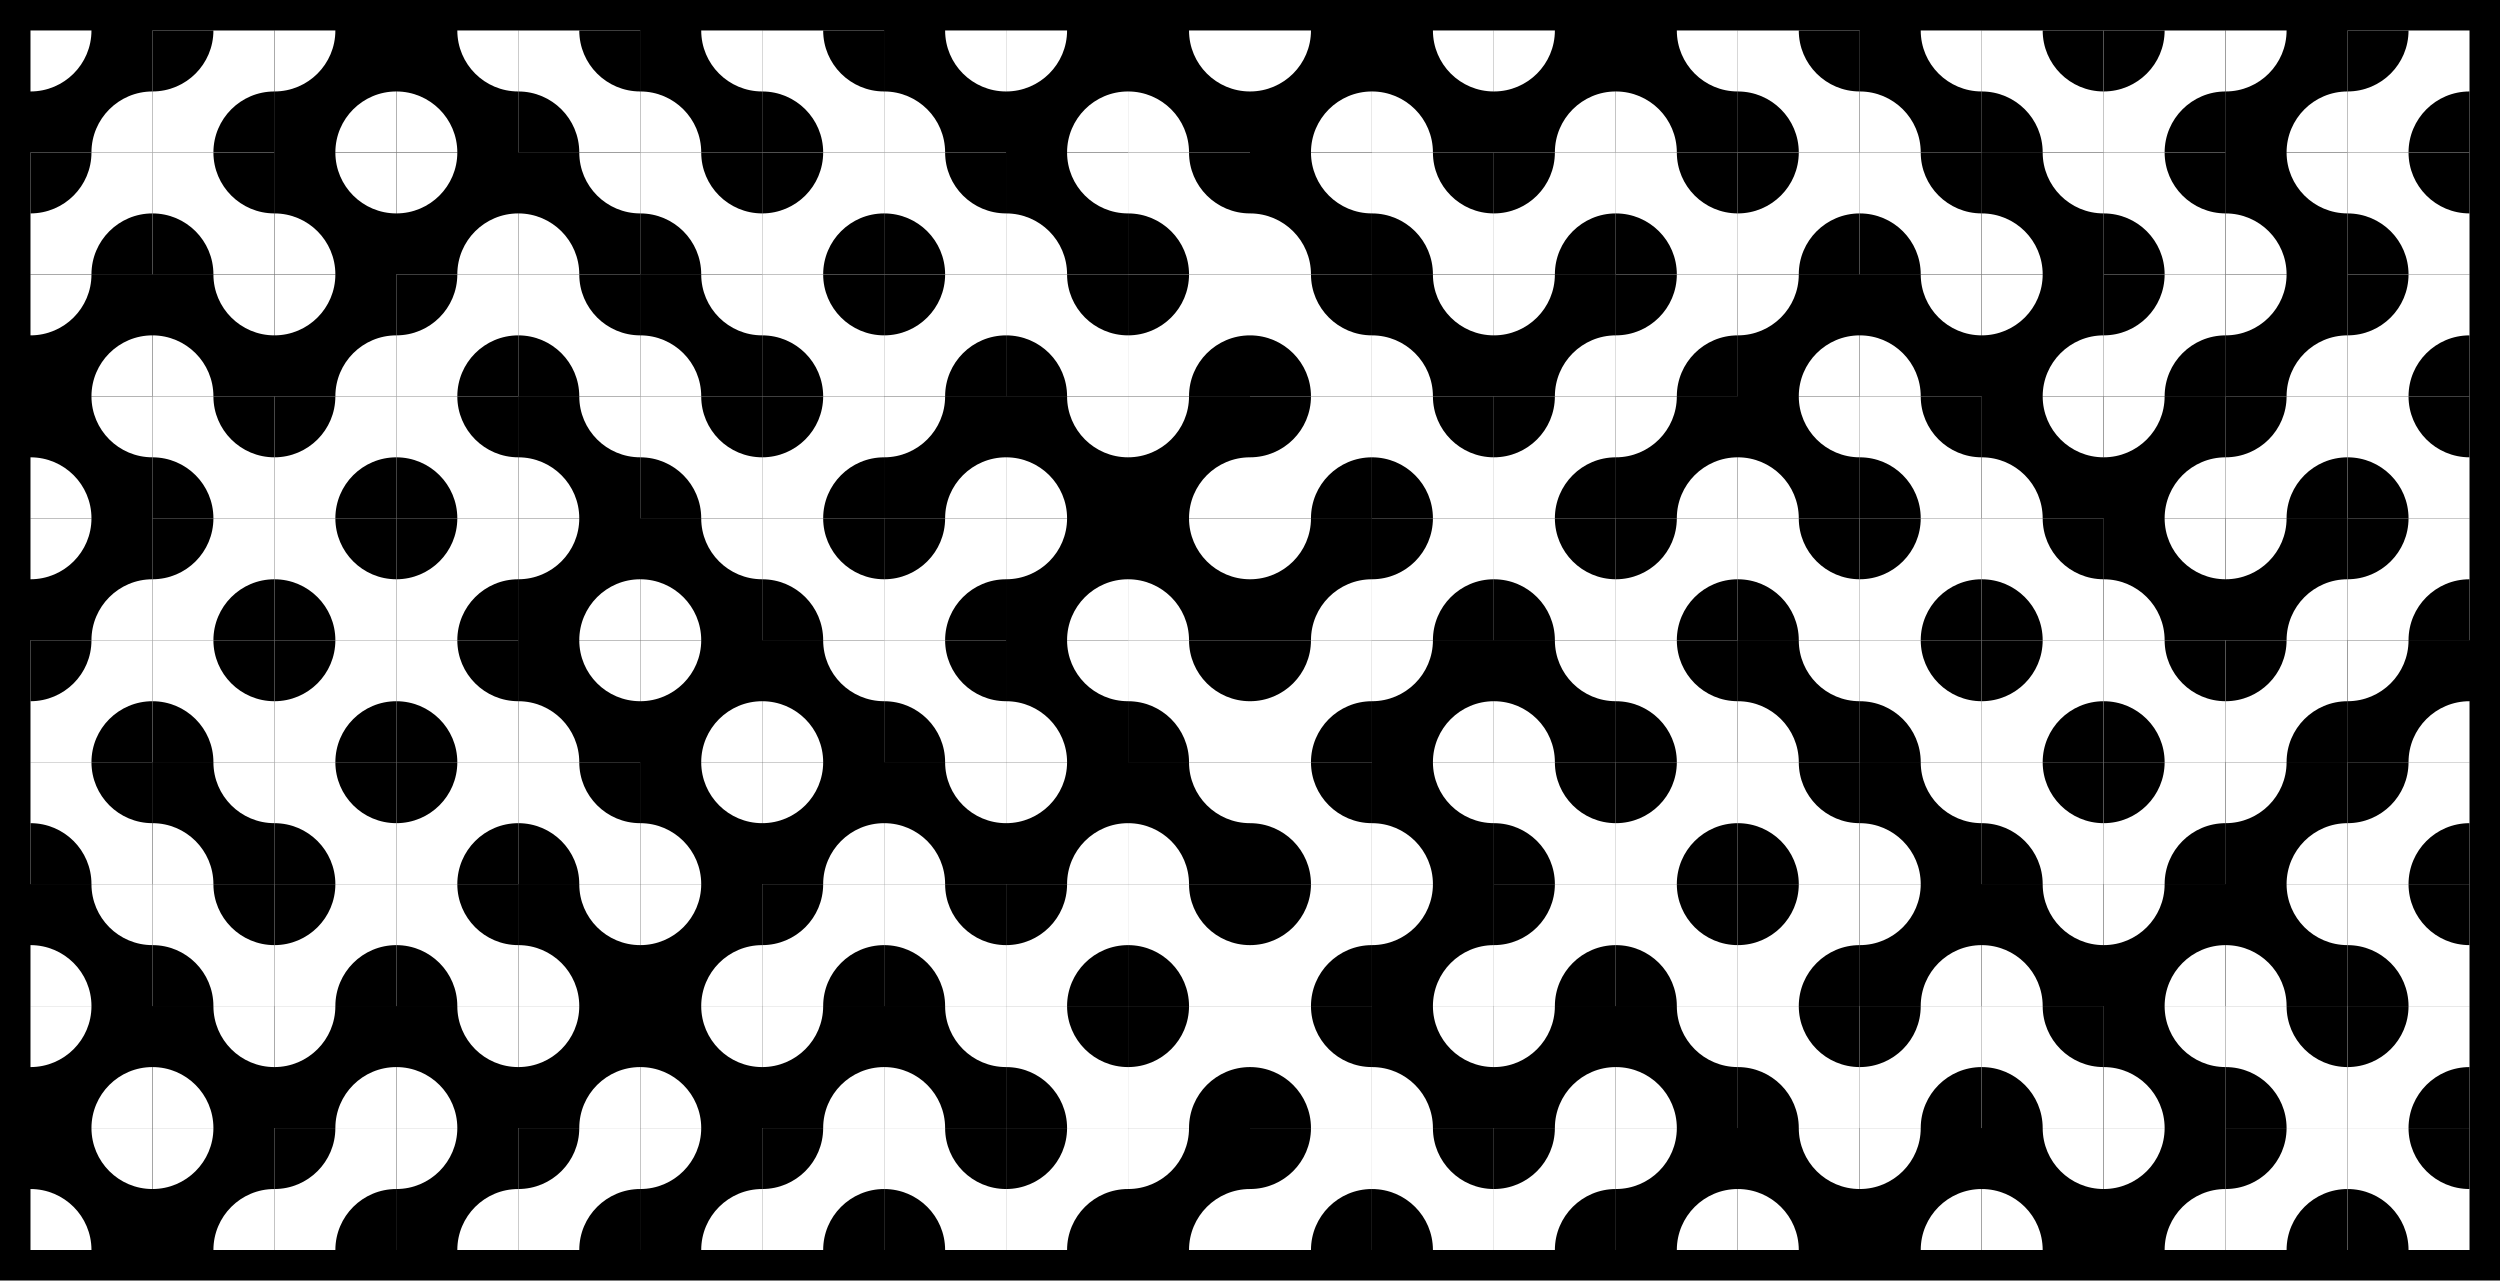
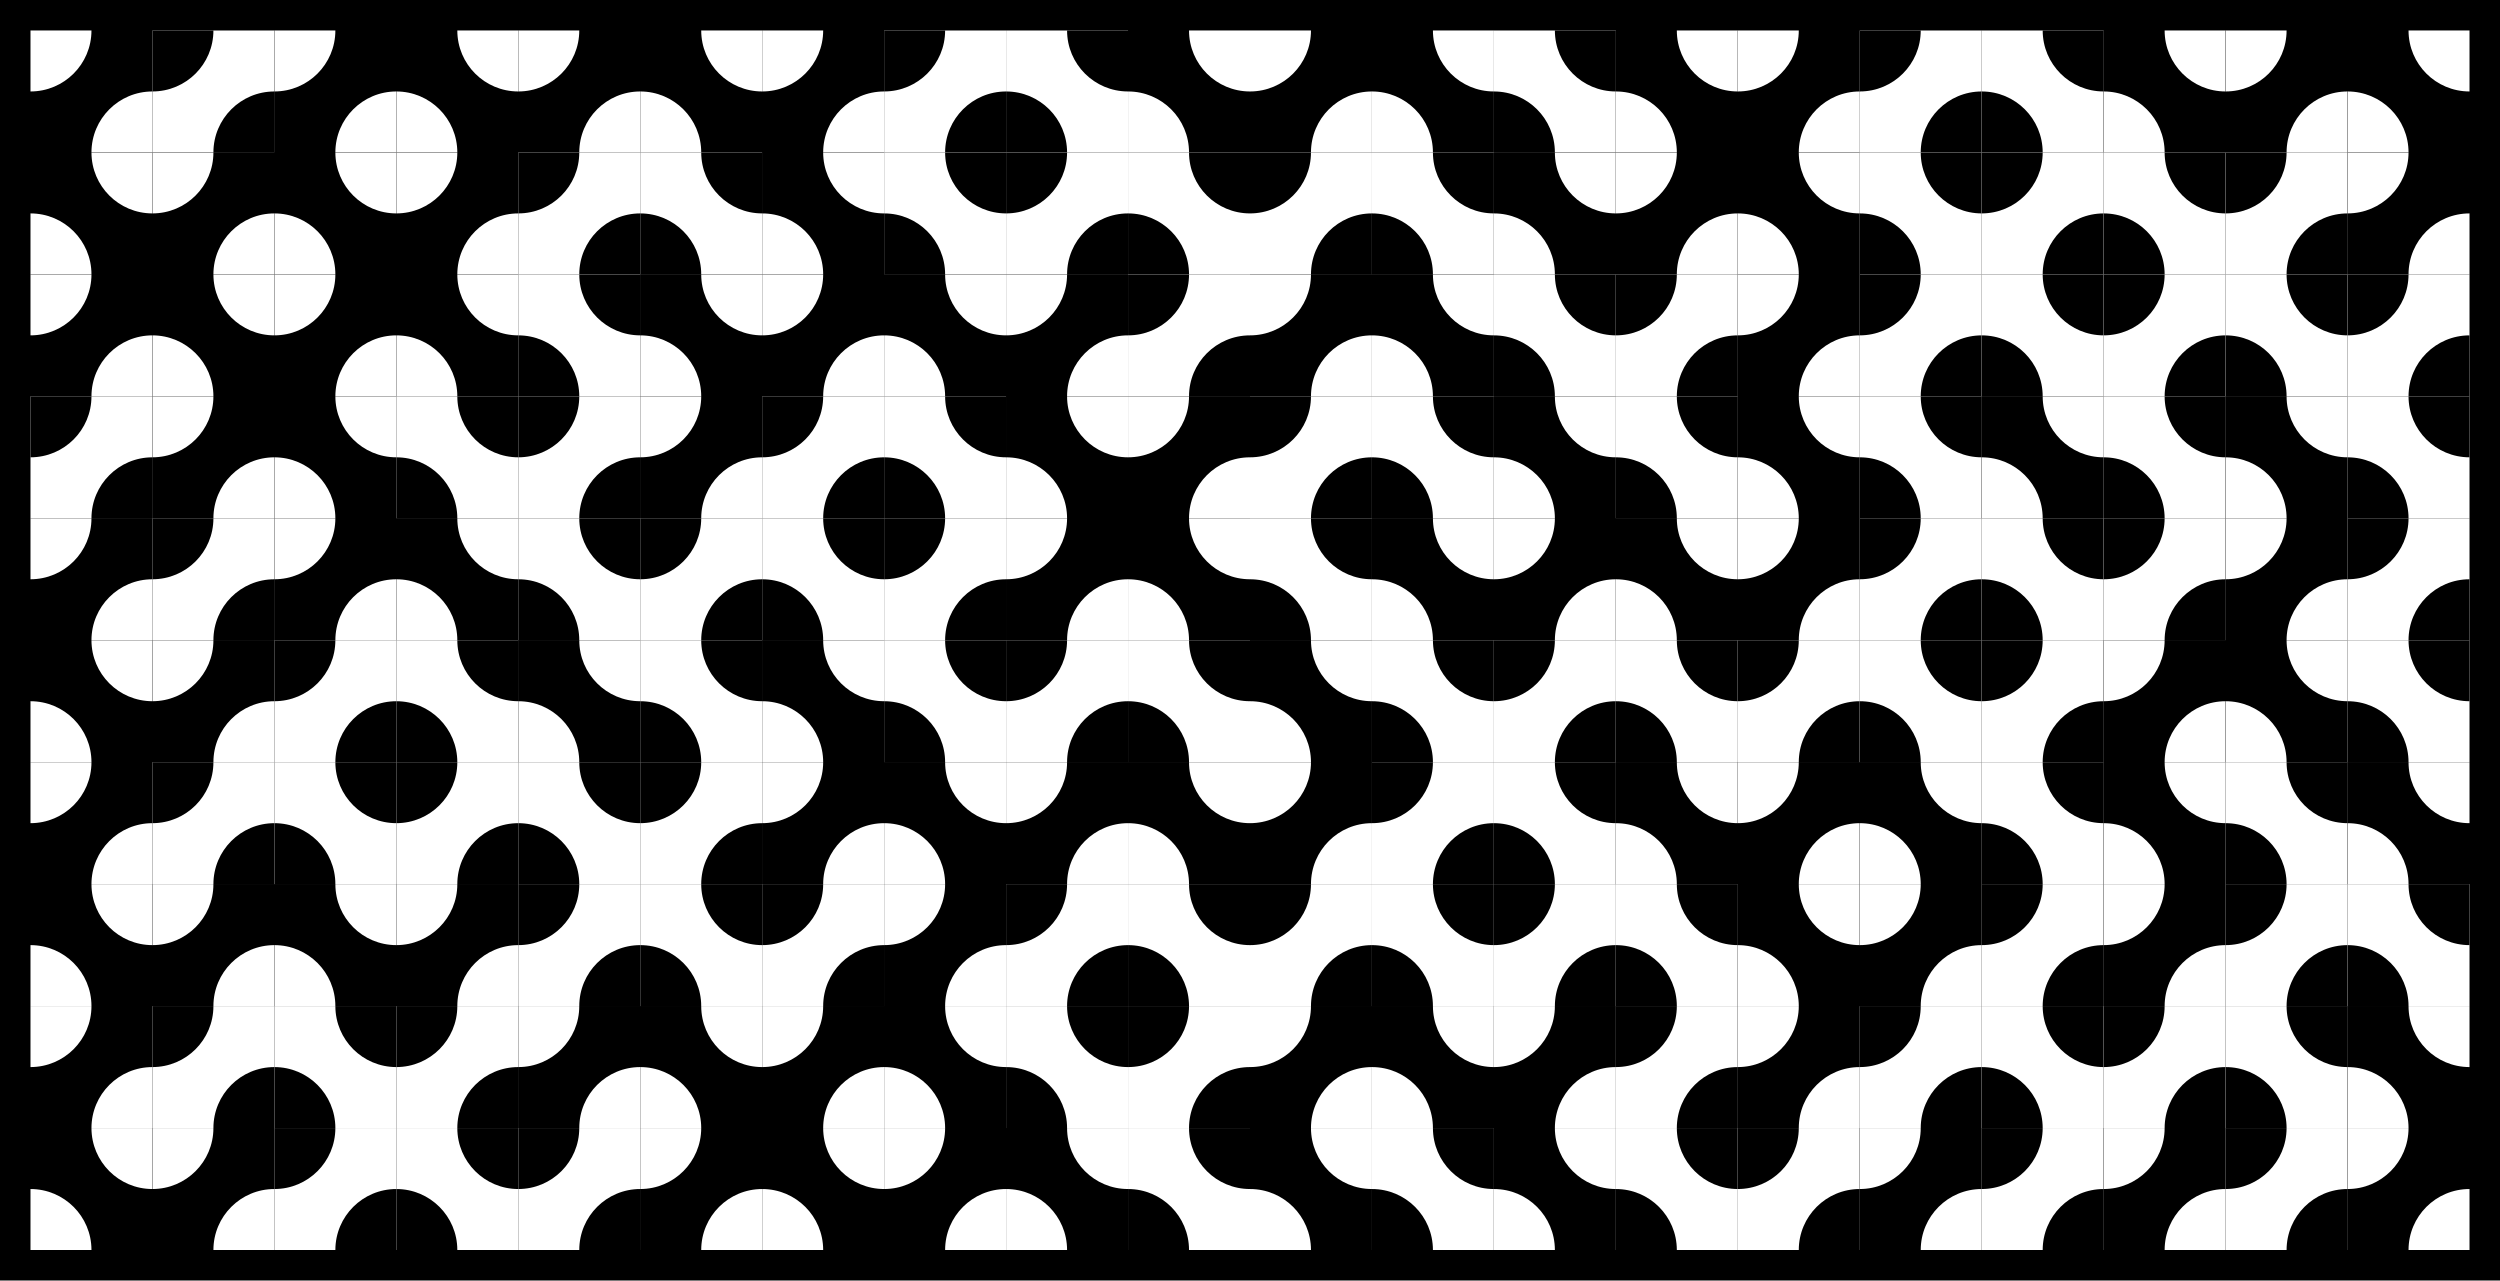
<svg xmlns="http://www.w3.org/2000/svg" viewBox="0 0 4100 2100" width="4100" height="2100">
'<style>
        rect.tileBack1 { stroke: none; fill: blacl; }
        rect.tileBack2 { stroke: none; fill: white; }
        rect.background { stroke: none; fill: white; }
        path.guide { stroke: lightgray; stroke-width: 1; }
        circle.guide { stroke: lightgray; fill: darkgray; stroke-width: 1; }
        path.arc1 { stroke: black; stroke-width: 50; fill: none; stroke-linecap: butt; }
        path.arc1round { stroke: black; stroke-width: 50; fill: none; stroke-linecap: round; }
        path.arc2 { stroke: black; stroke-width: 50; fill: none; stroke-linecap: butt; }
        path.arc3 { stroke: green; stroke-width: 50; fill: none; stroke-linecap: butt; }
        path.arc4 { stroke: blue; stroke-width: 50; fill: none; stroke-linecap: butt; }
        path.pie1 { stroke: none; stroke-width: 1; fill: white; stroke-linecap: butt; }
        path.pie2 { stroke: none; stroke-width: 1; fill: black; stroke-linecap: butt; }
        polygon.hex1 { stroke: white; fill: lightblue; stroke-width: 20; }
        polygon.hex1b { stroke: white; fill: darkblue; stroke-width: 20; }
        polygon.hex2 { stroke: white; fill: lightpink; stroke-width: 1; }
        polygon.hex2b { stroke: white; fill: red; stroke-width: 1; }
</style>
  <defs>
    <g id="base1">
      <rect width="200" height="200" class="tileBack1" />
    </g>
    <g id="base2">
      <rect width="200" height="200" class="tileBack2" />
    </g>
    <g id="center1">
      <use href="#base1" />
      <circle cx="100" cy="100" r="25" class="guide" />
    </g>
    <g id="hex1">
      <polygon class="hex1" transform="translate(0,0) scale(0.5,0.5) rotate(0,100,100)" points="300,150 225,280 75,280 0,150 75,20 225,20" />
    </g>
    <g id="hex1b">
      <polygon class="hex1b" transform="translate(0,0) scale(0.5,0.5) rotate(0,100,100)" points="300,150 225,280 75,280 0,150 75,20 225,20" />
    </g>
    <g id="hex2">
      <polygon class="hex2" transform="translate(0,0) scale(0.5,0.5) rotate(0,100,100)" points="300,150 225,280 75,280 0,150 75,20 225,20" />
    </g>
    <g id="hex2b">
      <polygon class="hex2b" transform="translate(0,0) scale(0.5,0.5) rotate(0,100,100)" points="300,150 225,280 75,280 0,150 75,20 225,20" />
    </g>
    <g id="tile1">
      <use href="#base1" />
      <path d="M200,100 A 100,100 0,0,0 100,200" class="arc1" />
    </g>
    <g id="slice1A">
      <use href="#base1" />
      <path d="M200,100 A 100,100 0,0,0 100,200 L 200,200 Z" class="pie1" />
      <path d="M0,100 A 100,100 0,0,0 100,0 L 0,0 Z" class="pie1" />
    </g>
    <g id="slice2A">
      <use href="#base2" />
      <path d="M200,100 A 100,100 0,0,0 100,200 L 200,200 Z" class="pie2" />
      <path d="M0,100 A 100,100 0,0,0 100,0 L 0,0 Z" class="pie2" />
    </g>
    <g id="slice1B">
      <use href="#slice2A" transform="rotate(90,100,100)" />
    </g>
    <g id="slice2B">
      <use href="#slice1A" transform="rotate(90,100,100)" />
    </g>
    <g id="tile2">
      <use href="#base1" />
      <path d="M200,100 A 100,100 0,0,0 100,200" class="arc2" />
      <path d="M0,100 A 100,100 0,0,0 100,0" class="arc2" />
    </g>
    <g id="tile3">
      <use href="#base1" />
      <path d="M100,0 A 100,100 0,0,0 200,100" class="arc3" />
      <path d="M100,200 A 100,100 0,0,0 0,100" class="arc3" />
    </g>
    <g id="tile4">
      <use href="#base1" />
      <path d="M200,100 A 100,100 0,0,0 100,200" class="arc4" />
      <path d="M0,100 A 100,100 0,0,0 100,0" class="arc4" />
      <path d="M100,0 A 100,100 0,0,0 200,100" class="arc4" />
      <path d="M100,200 A 100,100 0,0,0 0,100" class="arc4" />
    </g>
    <g id="tile5">
      <use href="#base1" />
      <path d="M0,100 200,100" class="arc1" />
    </g>
    <g id="tile6">
      <use href="#base1" />
      <path d="M100,0 100,200" class="arc1" />
    </g>
  </defs>
  <rect id="background" fill="black" width="4100" height="2100" />
  <g id="board" transform="translate(50,50) scale(1,1)">
    <use id="C0R0" href="#slice1A" transform="translate(0.00,0.00) rotate(0,100,100)">
		</use>
-     <use id="C0R1" href="#slice2A" transform="translate(0.00,200.00) rotate(0,100,100)">
+     <use id="C0R1" href="#slice2B" transform="translate(0.00,200.00) rotate(0,100,100)">
		</use>
    <use id="C0R2" href="#slice1A" transform="translate(0.00,400.00) rotate(0,100,100)">
		</use>
-     <use id="C0R3" href="#slice2B" transform="translate(0.00,600.00) rotate(0,100,100)">
+     <use id="C0R3" href="#slice2A" transform="translate(0.00,600.00) rotate(0,100,100)">
		</use>
    <use id="C0R4" href="#slice1A" transform="translate(0.00,800.00) rotate(0,100,100)">
		</use>
-     <use id="C0R5" href="#slice2A" transform="translate(0.00,1000.00) rotate(0,100,100)">
- 		</use>
-     <use id="C0R6" href="#slice1B" transform="translate(0.00,1200.00) rotate(0,100,100)">
+     <use id="C0R5" href="#slice2B" transform="translate(0.00,1000.00) rotate(0,100,100)">
+ 		</use>
+     <use id="C0R6" href="#slice1A" transform="translate(0.00,1200.00) rotate(0,100,100)">
		</use>
    <use id="C0R7" href="#slice2B" transform="translate(0.00,1400.00) rotate(0,100,100)">
		</use>
    <use id="C0R8" href="#slice1A" transform="translate(0.00,1600.00) rotate(0,100,100)">
		</use>
    <use id="C0R9" href="#slice2B" transform="translate(0.00,1800.00) rotate(0,100,100)">
		</use>
    <use id="C1R0" href="#slice2A" transform="translate(200.00,0.00) rotate(0,100,100)">
		</use>
-     <use id="C1R1" href="#slice1B" transform="translate(200.00,200.00) rotate(0,100,100)">
+     <use id="C1R1" href="#slice1A" transform="translate(200.00,200.00) rotate(0,100,100)">
		</use>
    <use id="C1R2" href="#slice2B" transform="translate(200.00,400.00) rotate(0,100,100)">
		</use>
-     <use id="C1R3" href="#slice1B" transform="translate(200.00,600.00) rotate(0,100,100)">
+     <use id="C1R3" href="#slice1A" transform="translate(200.00,600.00) rotate(0,100,100)">
		</use>
    <use id="C1R4" href="#slice2A" transform="translate(200.00,800.00) rotate(0,100,100)">
		</use>
-     <use id="C1R5" href="#slice1B" transform="translate(200.00,1000.00) rotate(0,100,100)">
- 		</use>
-     <use id="C1R6" href="#slice2B" transform="translate(200.00,1200.00) rotate(0,100,100)">
- 		</use>
-     <use id="C1R7" href="#slice1B" transform="translate(200.00,1400.00) rotate(0,100,100)">
- 		</use>
-     <use id="C1R8" href="#slice2B" transform="translate(200.00,1600.00) rotate(0,100,100)">
+     <use id="C1R5" href="#slice1A" transform="translate(200.00,1000.00) rotate(0,100,100)">
+ 		</use>
+     <use id="C1R6" href="#slice2A" transform="translate(200.00,1200.00) rotate(0,100,100)">
+ 		</use>
+     <use id="C1R7" href="#slice1A" transform="translate(200.00,1400.00) rotate(0,100,100)">
+ 		</use>
+     <use id="C1R8" href="#slice2A" transform="translate(200.00,1600.00) rotate(0,100,100)">
		</use>
    <use id="C1R9" href="#slice1A" transform="translate(200.00,1800.00) rotate(0,100,100)">
		</use>
    <use id="C2R0" href="#slice1A" transform="translate(400.00,0.00) rotate(0,100,100)">
		</use>
    <use id="C2R1" href="#slice2B" transform="translate(400.00,200.00) rotate(0,100,100)">
		</use>
    <use id="C2R2" href="#slice1A" transform="translate(400.00,400.00) rotate(0,100,100)">
		</use>
-     <use id="C2R3" href="#slice2A" transform="translate(400.00,600.00) rotate(0,100,100)">
- 		</use>
-     <use id="C2R4" href="#slice1B" transform="translate(400.00,800.00) rotate(0,100,100)">
+     <use id="C2R3" href="#slice2B" transform="translate(400.00,600.00) rotate(0,100,100)">
+ 		</use>
+     <use id="C2R4" href="#slice1A" transform="translate(400.00,800.00) rotate(0,100,100)">
		</use>
    <use id="C2R5" href="#slice2A" transform="translate(400.00,1000.00) rotate(0,100,100)">
		</use>
    <use id="C2R6" href="#slice1B" transform="translate(400.00,1200.00) rotate(0,100,100)">
		</use>
-     <use id="C2R7" href="#slice2A" transform="translate(400.00,1400.00) rotate(0,100,100)">
- 		</use>
-     <use id="C2R8" href="#slice1A" transform="translate(400.00,1600.00) rotate(0,100,100)">
+     <use id="C2R7" href="#slice2B" transform="translate(400.00,1400.00) rotate(0,100,100)">
+ 		</use>
+     <use id="C2R8" href="#slice1B" transform="translate(400.00,1600.00) rotate(0,100,100)">
		</use>
    <use id="C2R9" href="#slice2A" transform="translate(400.00,1800.00) rotate(0,100,100)">
		</use>
    <use id="C3R0" href="#slice2B" transform="translate(600.00,0.00) rotate(0,100,100)">
		</use>
    <use id="C3R1" href="#slice1A" transform="translate(600.00,200.00) rotate(0,100,100)">
		</use>
-     <use id="C3R2" href="#slice2A" transform="translate(600.00,400.00) rotate(0,100,100)">
+     <use id="C3R2" href="#slice2B" transform="translate(600.00,400.00) rotate(0,100,100)">
		</use>
    <use id="C3R3" href="#slice1B" transform="translate(600.00,600.00) rotate(0,100,100)">
		</use>
-     <use id="C3R4" href="#slice2A" transform="translate(600.00,800.00) rotate(0,100,100)">
+     <use id="C3R4" href="#slice2B" transform="translate(600.00,800.00) rotate(0,100,100)">
		</use>
    <use id="C3R5" href="#slice1B" transform="translate(600.00,1000.00) rotate(0,100,100)">
		</use>
    <use id="C3R6" href="#slice2A" transform="translate(600.00,1200.00) rotate(0,100,100)">
		</use>
-     <use id="C3R7" href="#slice1B" transform="translate(600.00,1400.00) rotate(0,100,100)">
- 		</use>
-     <use id="C3R8" href="#slice2B" transform="translate(600.00,1600.00) rotate(0,100,100)">
- 		</use>
-     <use id="C3R9" href="#slice1A" transform="translate(600.00,1800.00) rotate(0,100,100)">
- 		</use>
-     <use id="C4R0" href="#slice1B" transform="translate(800.00,0.00) rotate(0,100,100)">
- 		</use>
-     <use id="C4R1" href="#slice2B" transform="translate(800.00,200.00) rotate(0,100,100)">
+     <use id="C3R7" href="#slice1A" transform="translate(600.00,1400.00) rotate(0,100,100)">
+ 		</use>
+     <use id="C3R8" href="#slice2A" transform="translate(600.00,1600.00) rotate(0,100,100)">
+ 		</use>
+     <use id="C3R9" href="#slice1B" transform="translate(600.00,1800.00) rotate(0,100,100)">
+ 		</use>
+     <use id="C4R0" href="#slice1A" transform="translate(800.00,0.00) rotate(0,100,100)">
+ 		</use>
+     <use id="C4R1" href="#slice2A" transform="translate(800.00,200.00) rotate(0,100,100)">
		</use>
    <use id="C4R2" href="#slice1B" transform="translate(800.00,400.00) rotate(0,100,100)">
		</use>
-     <use id="C4R3" href="#slice2B" transform="translate(800.00,600.00) rotate(0,100,100)">
- 		</use>
-     <use id="C4R4" href="#slice1A" transform="translate(800.00,800.00) rotate(0,100,100)">
+     <use id="C4R3" href="#slice2A" transform="translate(800.00,600.00) rotate(0,100,100)">
+ 		</use>
+     <use id="C4R4" href="#slice1B" transform="translate(800.00,800.00) rotate(0,100,100)">
		</use>
    <use id="C4R5" href="#slice2B" transform="translate(800.00,1000.00) rotate(0,100,100)">
		</use>
    <use id="C4R6" href="#slice1B" transform="translate(800.00,1200.00) rotate(0,100,100)">
		</use>
-     <use id="C4R7" href="#slice2B" transform="translate(800.00,1400.00) rotate(0,100,100)">
+     <use id="C4R7" href="#slice2A" transform="translate(800.00,1400.00) rotate(0,100,100)">
		</use>
    <use id="C4R8" href="#slice1A" transform="translate(800.00,1600.00) rotate(0,100,100)">
		</use>
    <use id="C4R9" href="#slice2A" transform="translate(800.00,1800.00) rotate(0,100,100)">
		</use>
    <use id="C5R0" href="#slice2B" transform="translate(1000.00,0.00) rotate(0,100,100)">
		</use>
    <use id="C5R1" href="#slice1B" transform="translate(1000.00,200.00) rotate(0,100,100)">
		</use>
    <use id="C5R2" href="#slice2B" transform="translate(1000.00,400.00) rotate(0,100,100)">
		</use>
-     <use id="C5R3" href="#slice1B" transform="translate(1000.00,600.00) rotate(0,100,100)">
- 		</use>
-     <use id="C5R4" href="#slice2B" transform="translate(1000.00,800.00) rotate(0,100,100)">
- 		</use>
-     <use id="C5R5" href="#slice1A" transform="translate(1000.00,1000.00) rotate(0,100,100)">
- 		</use>
-     <use id="C5R6" href="#slice2B" transform="translate(1000.00,1200.00) rotate(0,100,100)">
- 		</use>
-     <use id="C5R7" href="#slice1A" transform="translate(1000.00,1400.00) rotate(0,100,100)">
+     <use id="C5R3" href="#slice1A" transform="translate(1000.00,600.00) rotate(0,100,100)">
+ 		</use>
+     <use id="C5R4" href="#slice2A" transform="translate(1000.00,800.00) rotate(0,100,100)">
+ 		</use>
+     <use id="C5R5" href="#slice1B" transform="translate(1000.00,1000.00) rotate(0,100,100)">
+ 		</use>
+     <use id="C5R6" href="#slice2A" transform="translate(1000.00,1200.00) rotate(0,100,100)">
+ 		</use>
+     <use id="C5R7" href="#slice1B" transform="translate(1000.00,1400.00) rotate(0,100,100)">
		</use>
    <use id="C5R8" href="#slice2B" transform="translate(1000.00,1600.00) rotate(0,100,100)">
		</use>
    <use id="C5R9" href="#slice1A" transform="translate(1000.00,1800.00) rotate(0,100,100)">
		</use>
-     <use id="C6R0" href="#slice1B" transform="translate(1200.00,0.00) rotate(0,100,100)">
- 		</use>
-     <use id="C6R1" href="#slice2A" transform="translate(1200.00,200.00) rotate(0,100,100)">
- 		</use>
-     <use id="C6R2" href="#slice1B" transform="translate(1200.00,400.00) rotate(0,100,100)">
+     <use id="C6R0" href="#slice1A" transform="translate(1200.00,0.00) rotate(0,100,100)">
+ 		</use>
+     <use id="C6R1" href="#slice2B" transform="translate(1200.00,200.00) rotate(0,100,100)">
+ 		</use>
+     <use id="C6R2" href="#slice1A" transform="translate(1200.00,400.00) rotate(0,100,100)">
		</use>
    <use id="C6R3" href="#slice2A" transform="translate(1200.00,600.00) rotate(0,100,100)">
		</use>
    <use id="C6R4" href="#slice1B" transform="translate(1200.00,800.00) rotate(0,100,100)">
		</use>
    <use id="C6R5" href="#slice2B" transform="translate(1200.00,1000.00) rotate(0,100,100)">
		</use>
    <use id="C6R6" href="#slice1A" transform="translate(1200.00,1200.00) rotate(0,100,100)">
		</use>
    <use id="C6R7" href="#slice2A" transform="translate(1200.00,1400.00) rotate(0,100,100)">
		</use>
    <use id="C6R8" href="#slice1A" transform="translate(1200.00,1600.00) rotate(0,100,100)">
		</use>
-     <use id="C6R9" href="#slice2A" transform="translate(1200.00,1800.00) rotate(0,100,100)">
- 		</use>
-     <use id="C7R0" href="#slice2B" transform="translate(1400.00,0.00) rotate(0,100,100)">
+     <use id="C6R9" href="#slice2B" transform="translate(1200.00,1800.00) rotate(0,100,100)">
+ 		</use>
+     <use id="C7R0" href="#slice2A" transform="translate(1400.00,0.00) rotate(0,100,100)">
		</use>
    <use id="C7R1" href="#slice1B" transform="translate(1400.00,200.00) rotate(0,100,100)">
		</use>
-     <use id="C7R2" href="#slice2A" transform="translate(1400.00,400.00) rotate(0,100,100)">
- 		</use>
-     <use id="C7R3" href="#slice1A" transform="translate(1400.00,600.00) rotate(0,100,100)">
+     <use id="C7R2" href="#slice2B" transform="translate(1400.00,400.00) rotate(0,100,100)">
+ 		</use>
+     <use id="C7R3" href="#slice1B" transform="translate(1400.00,600.00) rotate(0,100,100)">
		</use>
    <use id="C7R4" href="#slice2A" transform="translate(1400.00,800.00) rotate(0,100,100)">
		</use>
    <use id="C7R5" href="#slice1B" transform="translate(1400.00,1000.00) rotate(0,100,100)">
		</use>
    <use id="C7R6" href="#slice2B" transform="translate(1400.00,1200.00) rotate(0,100,100)">
		</use>
-     <use id="C7R7" href="#slice1B" transform="translate(1400.00,1400.00) rotate(0,100,100)">
+     <use id="C7R7" href="#slice1A" transform="translate(1400.00,1400.00) rotate(0,100,100)">
		</use>
    <use id="C7R8" href="#slice2B" transform="translate(1400.00,1600.00) rotate(0,100,100)">
		</use>
-     <use id="C7R9" href="#slice1B" transform="translate(1400.00,1800.00) rotate(0,100,100)">
- 		</use>
-     <use id="C8R0" href="#slice1A" transform="translate(1600.00,0.00) rotate(0,100,100)">
- 		</use>
-     <use id="C8R1" href="#slice2B" transform="translate(1600.00,200.00) rotate(0,100,100)">
- 		</use>
-     <use id="C8R2" href="#slice1B" transform="translate(1600.00,400.00) rotate(0,100,100)">
+     <use id="C7R9" href="#slice1A" transform="translate(1400.00,1800.00) rotate(0,100,100)">
+ 		</use>
+     <use id="C8R0" href="#slice1B" transform="translate(1600.00,0.00) rotate(0,100,100)">
+ 		</use>
+     <use id="C8R1" href="#slice2A" transform="translate(1600.00,200.00) rotate(0,100,100)">
+ 		</use>
+     <use id="C8R2" href="#slice1A" transform="translate(1600.00,400.00) rotate(0,100,100)">
		</use>
    <use id="C8R3" href="#slice2B" transform="translate(1600.00,600.00) rotate(0,100,100)">
		</use>
    <use id="C8R4" href="#slice1A" transform="translate(1600.00,800.00) rotate(0,100,100)">
		</use>
-     <use id="C8R5" href="#slice2B" transform="translate(1600.00,1000.00) rotate(0,100,100)">
+     <use id="C8R5" href="#slice2A" transform="translate(1600.00,1000.00) rotate(0,100,100)">
		</use>
    <use id="C8R6" href="#slice1A" transform="translate(1600.00,1200.00) rotate(0,100,100)">
		</use>
    <use id="C8R7" href="#slice2A" transform="translate(1600.00,1400.00) rotate(0,100,100)">
		</use>
    <use id="C8R8" href="#slice1B" transform="translate(1600.00,1600.00) rotate(0,100,100)">
		</use>
-     <use id="C8R9" href="#slice2A" transform="translate(1600.00,1800.00) rotate(0,100,100)">
+     <use id="C8R9" href="#slice2B" transform="translate(1600.00,1800.00) rotate(0,100,100)">
		</use>
    <use id="C9R0" href="#slice2B" transform="translate(1800.00,0.00) rotate(0,100,100)">
		</use>
    <use id="C9R1" href="#slice1B" transform="translate(1800.00,200.00) rotate(0,100,100)">
		</use>
    <use id="C9R2" href="#slice2A" transform="translate(1800.00,400.00) rotate(0,100,100)">
		</use>
    <use id="C9R3" href="#slice1A" transform="translate(1800.00,600.00) rotate(0,100,100)">
		</use>
    <use id="C9R4" href="#slice2B" transform="translate(1800.00,800.00) rotate(0,100,100)">
		</use>
    <use id="C9R5" href="#slice1B" transform="translate(1800.00,1000.00) rotate(0,100,100)">
		</use>
    <use id="C9R6" href="#slice2B" transform="translate(1800.00,1200.00) rotate(0,100,100)">
		</use>
    <use id="C9R7" href="#slice1B" transform="translate(1800.00,1400.00) rotate(0,100,100)">
		</use>
    <use id="C9R8" href="#slice2A" transform="translate(1800.00,1600.00) rotate(0,100,100)">
		</use>
-     <use id="C9R9" href="#slice1A" transform="translate(1800.00,1800.00) rotate(0,100,100)">
+     <use id="C9R9" href="#slice1B" transform="translate(1800.00,1800.00) rotate(0,100,100)">
		</use>
    <use id="C10R0" href="#slice1A" transform="translate(2000.00,0.00) rotate(0,100,100)">
		</use>
-     <use id="C10R1" href="#slice2B" transform="translate(2000.00,200.00) rotate(0,100,100)">
- 		</use>
-     <use id="C10R2" href="#slice1B" transform="translate(2000.00,400.00) rotate(0,100,100)">
+     <use id="C10R1" href="#slice2A" transform="translate(2000.00,200.00) rotate(0,100,100)">
+ 		</use>
+     <use id="C10R2" href="#slice1A" transform="translate(2000.00,400.00) rotate(0,100,100)">
		</use>
    <use id="C10R3" href="#slice2A" transform="translate(2000.00,600.00) rotate(0,100,100)">
		</use>
-     <use id="C10R4" href="#slice1A" transform="translate(2000.00,800.00) rotate(0,100,100)">
- 		</use>
-     <use id="C10R5" href="#slice2A" transform="translate(2000.00,1000.00) rotate(0,100,100)">
- 		</use>
-     <use id="C10R6" href="#slice1B" transform="translate(2000.00,1200.00) rotate(0,100,100)">
+     <use id="C10R4" href="#slice1B" transform="translate(2000.00,800.00) rotate(0,100,100)">
+ 		</use>
+     <use id="C10R5" href="#slice2B" transform="translate(2000.00,1000.00) rotate(0,100,100)">
+ 		</use>
+     <use id="C10R6" href="#slice1A" transform="translate(2000.00,1200.00) rotate(0,100,100)">
		</use>
    <use id="C10R7" href="#slice2A" transform="translate(2000.00,1400.00) rotate(0,100,100)">
		</use>
-     <use id="C10R8" href="#slice1B" transform="translate(2000.00,1600.00) rotate(0,100,100)">
- 		</use>
-     <use id="C10R9" href="#slice2A" transform="translate(2000.00,1800.00) rotate(0,100,100)">
+     <use id="C10R8" href="#slice1A" transform="translate(2000.00,1600.00) rotate(0,100,100)">
+ 		</use>
+     <use id="C10R9" href="#slice2B" transform="translate(2000.00,1800.00) rotate(0,100,100)">
		</use>
    <use id="C11R0" href="#slice2B" transform="translate(2200.00,0.00) rotate(0,100,100)">
		</use>
    <use id="C11R1" href="#slice1B" transform="translate(2200.00,200.00) rotate(0,100,100)">
		</use>
    <use id="C11R2" href="#slice2B" transform="translate(2200.00,400.00) rotate(0,100,100)">
		</use>
    <use id="C11R3" href="#slice1B" transform="translate(2200.00,600.00) rotate(0,100,100)">
		</use>
-     <use id="C11R4" href="#slice2A" transform="translate(2200.00,800.00) rotate(0,100,100)">
- 		</use>
-     <use id="C11R5" href="#slice1A" transform="translate(2200.00,1000.00) rotate(0,100,100)">
- 		</use>
-     <use id="C11R6" href="#slice2B" transform="translate(2200.00,1200.00) rotate(0,100,100)">
- 		</use>
-     <use id="C11R7" href="#slice1A" transform="translate(2200.00,1400.00) rotate(0,100,100)">
+     <use id="C11R4" href="#slice2B" transform="translate(2200.00,800.00) rotate(0,100,100)">
+ 		</use>
+     <use id="C11R5" href="#slice1B" transform="translate(2200.00,1000.00) rotate(0,100,100)">
+ 		</use>
+     <use id="C11R6" href="#slice2A" transform="translate(2200.00,1200.00) rotate(0,100,100)">
+ 		</use>
+     <use id="C11R7" href="#slice1B" transform="translate(2200.00,1400.00) rotate(0,100,100)">
		</use>
    <use id="C11R8" href="#slice2B" transform="translate(2200.00,1600.00) rotate(0,100,100)">
		</use>
    <use id="C11R9" href="#slice1B" transform="translate(2200.00,1800.00) rotate(0,100,100)">
		</use>
-     <use id="C12R0" href="#slice1A" transform="translate(2400.00,0.00) rotate(0,100,100)">
- 		</use>
-     <use id="C12R1" href="#slice2A" transform="translate(2400.00,200.00) rotate(0,100,100)">
- 		</use>
-     <use id="C12R2" href="#slice1A" transform="translate(2400.00,400.00) rotate(0,100,100)">
- 		</use>
-     <use id="C12R3" href="#slice2A" transform="translate(2400.00,600.00) rotate(0,100,100)">
- 		</use>
-     <use id="C12R4" href="#slice1B" transform="translate(2400.00,800.00) rotate(0,100,100)">
- 		</use>
-     <use id="C12R5" href="#slice2B" transform="translate(2400.00,1000.00) rotate(0,100,100)">
+     <use id="C12R0" href="#slice1B" transform="translate(2400.00,0.00) rotate(0,100,100)">
+ 		</use>
+     <use id="C12R1" href="#slice2B" transform="translate(2400.00,200.00) rotate(0,100,100)">
+ 		</use>
+     <use id="C12R2" href="#slice1B" transform="translate(2400.00,400.00) rotate(0,100,100)">
+ 		</use>
+     <use id="C12R3" href="#slice2B" transform="translate(2400.00,600.00) rotate(0,100,100)">
+ 		</use>
+     <use id="C12R4" href="#slice1A" transform="translate(2400.00,800.00) rotate(0,100,100)">
+ 		</use>
+     <use id="C12R5" href="#slice2A" transform="translate(2400.00,1000.00) rotate(0,100,100)">
		</use>
    <use id="C12R6" href="#slice1B" transform="translate(2400.00,1200.00) rotate(0,100,100)">
		</use>
    <use id="C12R7" href="#slice2A" transform="translate(2400.00,1400.00) rotate(0,100,100)">
		</use>
    <use id="C12R8" href="#slice1A" transform="translate(2400.00,1600.00) rotate(0,100,100)">
		</use>
-     <use id="C12R9" href="#slice2A" transform="translate(2400.00,1800.00) rotate(0,100,100)">
+     <use id="C12R9" href="#slice2B" transform="translate(2400.00,1800.00) rotate(0,100,100)">
		</use>
    <use id="C13R0" href="#slice2B" transform="translate(2600.00,0.00) rotate(0,100,100)">
		</use>
-     <use id="C13R1" href="#slice1B" transform="translate(2600.00,200.00) rotate(0,100,100)">
+     <use id="C13R1" href="#slice1A" transform="translate(2600.00,200.00) rotate(0,100,100)">
		</use>
    <use id="C13R2" href="#slice2A" transform="translate(2600.00,400.00) rotate(0,100,100)">
		</use>
-     <use id="C13R3" href="#slice1A" transform="translate(2600.00,600.00) rotate(0,100,100)">
- 		</use>
-     <use id="C13R4" href="#slice2A" transform="translate(2600.00,800.00) rotate(0,100,100)">
+     <use id="C13R3" href="#slice1B" transform="translate(2600.00,600.00) rotate(0,100,100)">
+ 		</use>
+     <use id="C13R4" href="#slice2B" transform="translate(2600.00,800.00) rotate(0,100,100)">
		</use>
    <use id="C13R5" href="#slice1B" transform="translate(2600.00,1000.00) rotate(0,100,100)">
		</use>
-     <use id="C13R6" href="#slice2A" transform="translate(2600.00,1200.00) rotate(0,100,100)">
+     <use id="C13R6" href="#slice2B" transform="translate(2600.00,1200.00) rotate(0,100,100)">
		</use>
    <use id="C13R7" href="#slice1B" transform="translate(2600.00,1400.00) rotate(0,100,100)">
		</use>
-     <use id="C13R8" href="#slice2B" transform="translate(2600.00,1600.00) rotate(0,100,100)">
- 		</use>
-     <use id="C13R9" href="#slice1A" transform="translate(2600.00,1800.00) rotate(0,100,100)">
- 		</use>
-     <use id="C14R0" href="#slice1B" transform="translate(2800.00,0.00) rotate(0,100,100)">
- 		</use>
-     <use id="C14R1" href="#slice2A" transform="translate(2800.00,200.00) rotate(0,100,100)">
+     <use id="C13R8" href="#slice2A" transform="translate(2600.00,1600.00) rotate(0,100,100)">
+ 		</use>
+     <use id="C13R9" href="#slice1B" transform="translate(2600.00,1800.00) rotate(0,100,100)">
+ 		</use>
+     <use id="C14R0" href="#slice1A" transform="translate(2800.00,0.00) rotate(0,100,100)">
+ 		</use>
+     <use id="C14R1" href="#slice2B" transform="translate(2800.00,200.00) rotate(0,100,100)">
		</use>
    <use id="C14R2" href="#slice1A" transform="translate(2800.00,400.00) rotate(0,100,100)">
		</use>
    <use id="C14R3" href="#slice2B" transform="translate(2800.00,600.00) rotate(0,100,100)">
		</use>
-     <use id="C14R4" href="#slice1B" transform="translate(2800.00,800.00) rotate(0,100,100)">
- 		</use>
-     <use id="C14R5" href="#slice2B" transform="translate(2800.00,1000.00) rotate(0,100,100)">
- 		</use>
-     <use id="C14R6" href="#slice1B" transform="translate(2800.00,1200.00) rotate(0,100,100)">
- 		</use>
-     <use id="C14R7" href="#slice2A" transform="translate(2800.00,1400.00) rotate(0,100,100)">
- 		</use>
-     <use id="C14R8" href="#slice1B" transform="translate(2800.00,1600.00) rotate(0,100,100)">
- 		</use>
-     <use id="C14R9" href="#slice2B" transform="translate(2800.00,1800.00) rotate(0,100,100)">
- 		</use>
-     <use id="C15R0" href="#slice2B" transform="translate(3000.00,0.00) rotate(0,100,100)">
+     <use id="C14R4" href="#slice1A" transform="translate(2800.00,800.00) rotate(0,100,100)">
+ 		</use>
+     <use id="C14R5" href="#slice2A" transform="translate(2800.00,1000.00) rotate(0,100,100)">
+ 		</use>
+     <use id="C14R6" href="#slice1A" transform="translate(2800.00,1200.00) rotate(0,100,100)">
+ 		</use>
+     <use id="C14R7" href="#slice2B" transform="translate(2800.00,1400.00) rotate(0,100,100)">
+ 		</use>
+     <use id="C14R8" href="#slice1A" transform="translate(2800.00,1600.00) rotate(0,100,100)">
+ 		</use>
+     <use id="C14R9" href="#slice2A" transform="translate(2800.00,1800.00) rotate(0,100,100)">
+ 		</use>
+     <use id="C15R0" href="#slice2A" transform="translate(3000.00,0.00) rotate(0,100,100)">
		</use>
    <use id="C15R1" href="#slice1B" transform="translate(3000.00,200.00) rotate(0,100,100)">
		</use>
-     <use id="C15R2" href="#slice2B" transform="translate(3000.00,400.00) rotate(0,100,100)">
+     <use id="C15R2" href="#slice2A" transform="translate(3000.00,400.00) rotate(0,100,100)">
		</use>
    <use id="C15R3" href="#slice1B" transform="translate(3000.00,600.00) rotate(0,100,100)">
		</use>
    <use id="C15R4" href="#slice2A" transform="translate(3000.00,800.00) rotate(0,100,100)">
		</use>
    <use id="C15R5" href="#slice1B" transform="translate(3000.00,1000.00) rotate(0,100,100)">
		</use>
    <use id="C15R6" href="#slice2B" transform="translate(3000.00,1200.00) rotate(0,100,100)">
		</use>
    <use id="C15R7" href="#slice1A" transform="translate(3000.00,1400.00) rotate(0,100,100)">
		</use>
    <use id="C15R8" href="#slice2A" transform="translate(3000.00,1600.00) rotate(0,100,100)">
		</use>
    <use id="C15R9" href="#slice1A" transform="translate(3000.00,1800.00) rotate(0,100,100)">
		</use>
    <use id="C16R0" href="#slice1B" transform="translate(3200.00,0.00) rotate(0,100,100)">
		</use>
-     <use id="C16R1" href="#slice2B" transform="translate(3200.00,200.00) rotate(0,100,100)">
- 		</use>
-     <use id="C16R2" href="#slice1A" transform="translate(3200.00,400.00) rotate(0,100,100)">
+     <use id="C16R1" href="#slice2A" transform="translate(3200.00,200.00) rotate(0,100,100)">
+ 		</use>
+     <use id="C16R2" href="#slice1B" transform="translate(3200.00,400.00) rotate(0,100,100)">
		</use>
    <use id="C16R3" href="#slice2B" transform="translate(3200.00,600.00) rotate(0,100,100)">
		</use>
    <use id="C16R4" href="#slice1B" transform="translate(3200.00,800.00) rotate(0,100,100)">
		</use>
    <use id="C16R5" href="#slice2A" transform="translate(3200.00,1000.00) rotate(0,100,100)">
		</use>
    <use id="C16R6" href="#slice1B" transform="translate(3200.00,1200.00) rotate(0,100,100)">
		</use>
-     <use id="C16R7" href="#slice2B" transform="translate(3200.00,1400.00) rotate(0,100,100)">
+     <use id="C16R7" href="#slice2A" transform="translate(3200.00,1400.00) rotate(0,100,100)">
		</use>
    <use id="C16R8" href="#slice1B" transform="translate(3200.00,1600.00) rotate(0,100,100)">
		</use>
-     <use id="C16R9" href="#slice2B" transform="translate(3200.00,1800.00) rotate(0,100,100)">
- 		</use>
-     <use id="C17R0" href="#slice2A" transform="translate(3400.00,0.00) rotate(0,100,100)">
+     <use id="C16R9" href="#slice2A" transform="translate(3200.00,1800.00) rotate(0,100,100)">
+ 		</use>
+     <use id="C17R0" href="#slice2B" transform="translate(3400.00,0.00) rotate(0,100,100)">
		</use>
    <use id="C17R1" href="#slice1B" transform="translate(3400.00,200.00) rotate(0,100,100)">
		</use>
    <use id="C17R2" href="#slice2A" transform="translate(3400.00,400.00) rotate(0,100,100)">
		</use>
-     <use id="C17R3" href="#slice1A" transform="translate(3400.00,600.00) rotate(0,100,100)">
- 		</use>
-     <use id="C17R4" href="#slice2B" transform="translate(3400.00,800.00) rotate(0,100,100)">
- 		</use>
-     <use id="C17R5" href="#slice1B" transform="translate(3400.00,1000.00) rotate(0,100,100)">
- 		</use>
-     <use id="C17R6" href="#slice2A" transform="translate(3400.00,1200.00) rotate(0,100,100)">
+     <use id="C17R3" href="#slice1B" transform="translate(3400.00,600.00) rotate(0,100,100)">
+ 		</use>
+     <use id="C17R4" href="#slice2A" transform="translate(3400.00,800.00) rotate(0,100,100)">
+ 		</use>
+     <use id="C17R5" href="#slice1A" transform="translate(3400.00,1000.00) rotate(0,100,100)">
+ 		</use>
+     <use id="C17R6" href="#slice2B" transform="translate(3400.00,1200.00) rotate(0,100,100)">
		</use>
    <use id="C17R7" href="#slice1A" transform="translate(3400.00,1400.00) rotate(0,100,100)">
		</use>
-     <use id="C17R8" href="#slice2B" transform="translate(3400.00,1600.00) rotate(0,100,100)">
+     <use id="C17R8" href="#slice2A" transform="translate(3400.00,1600.00) rotate(0,100,100)">
		</use>
    <use id="C17R9" href="#slice1A" transform="translate(3400.00,1800.00) rotate(0,100,100)">
		</use>
    <use id="C18R0" href="#slice1A" transform="translate(3600.00,0.00) rotate(0,100,100)">
		</use>
-     <use id="C18R1" href="#slice2B" transform="translate(3600.00,200.00) rotate(0,100,100)">
- 		</use>
-     <use id="C18R2" href="#slice1A" transform="translate(3600.00,400.00) rotate(0,100,100)">
- 		</use>
-     <use id="C18R3" href="#slice2A" transform="translate(3600.00,600.00) rotate(0,100,100)">
+     <use id="C18R1" href="#slice2A" transform="translate(3600.00,200.00) rotate(0,100,100)">
+ 		</use>
+     <use id="C18R2" href="#slice1B" transform="translate(3600.00,400.00) rotate(0,100,100)">
+ 		</use>
+     <use id="C18R3" href="#slice2B" transform="translate(3600.00,600.00) rotate(0,100,100)">
		</use>
    <use id="C18R4" href="#slice1A" transform="translate(3600.00,800.00) rotate(0,100,100)">
		</use>
-     <use id="C18R5" href="#slice2A" transform="translate(3600.00,1000.00) rotate(0,100,100)">
- 		</use>
-     <use id="C18R6" href="#slice1A" transform="translate(3600.00,1200.00) rotate(0,100,100)">
- 		</use>
-     <use id="C18R7" href="#slice2B" transform="translate(3600.00,1400.00) rotate(0,100,100)">
+     <use id="C18R5" href="#slice2B" transform="translate(3600.00,1000.00) rotate(0,100,100)">
+ 		</use>
+     <use id="C18R6" href="#slice1B" transform="translate(3600.00,1200.00) rotate(0,100,100)">
+ 		</use>
+     <use id="C18R7" href="#slice2A" transform="translate(3600.00,1400.00) rotate(0,100,100)">
		</use>
    <use id="C18R8" href="#slice1B" transform="translate(3600.00,1600.00) rotate(0,100,100)">
		</use>
    <use id="C18R9" href="#slice2A" transform="translate(3600.00,1800.00) rotate(0,100,100)">
		</use>
-     <use id="C19R0" href="#slice2A" transform="translate(3800.00,0.00) rotate(0,100,100)">
- 		</use>
-     <use id="C19R1" href="#slice1B" transform="translate(3800.00,200.00) rotate(0,100,100)">
+     <use id="C19R0" href="#slice2B" transform="translate(3800.00,0.00) rotate(0,100,100)">
+ 		</use>
+     <use id="C19R1" href="#slice1A" transform="translate(3800.00,200.00) rotate(0,100,100)">
		</use>
    <use id="C19R2" href="#slice2A" transform="translate(3800.00,400.00) rotate(0,100,100)">
		</use>
    <use id="C19R3" href="#slice1B" transform="translate(3800.00,600.00) rotate(0,100,100)">
		</use>
    <use id="C19R4" href="#slice2A" transform="translate(3800.00,800.00) rotate(0,100,100)">
		</use>
-     <use id="C19R5" href="#slice1A" transform="translate(3800.00,1000.00) rotate(0,100,100)">
- 		</use>
-     <use id="C19R6" href="#slice2A" transform="translate(3800.00,1200.00) rotate(0,100,100)">
+     <use id="C19R5" href="#slice1B" transform="translate(3800.00,1000.00) rotate(0,100,100)">
+ 		</use>
+     <use id="C19R6" href="#slice2B" transform="translate(3800.00,1200.00) rotate(0,100,100)">
		</use>
    <use id="C19R7" href="#slice1B" transform="translate(3800.00,1400.00) rotate(0,100,100)">
		</use>
-     <use id="C19R8" href="#slice2A" transform="translate(3800.00,1600.00) rotate(0,100,100)">
- 		</use>
-     <use id="C19R9" href="#slice1B" transform="translate(3800.00,1800.00) rotate(0,100,100)">
+     <use id="C19R8" href="#slice2B" transform="translate(3800.00,1600.00) rotate(0,100,100)">
+ 		</use>
+     <use id="C19R9" href="#slice1A" transform="translate(3800.00,1800.00) rotate(0,100,100)">
		</use>
  </g>
</svg>
